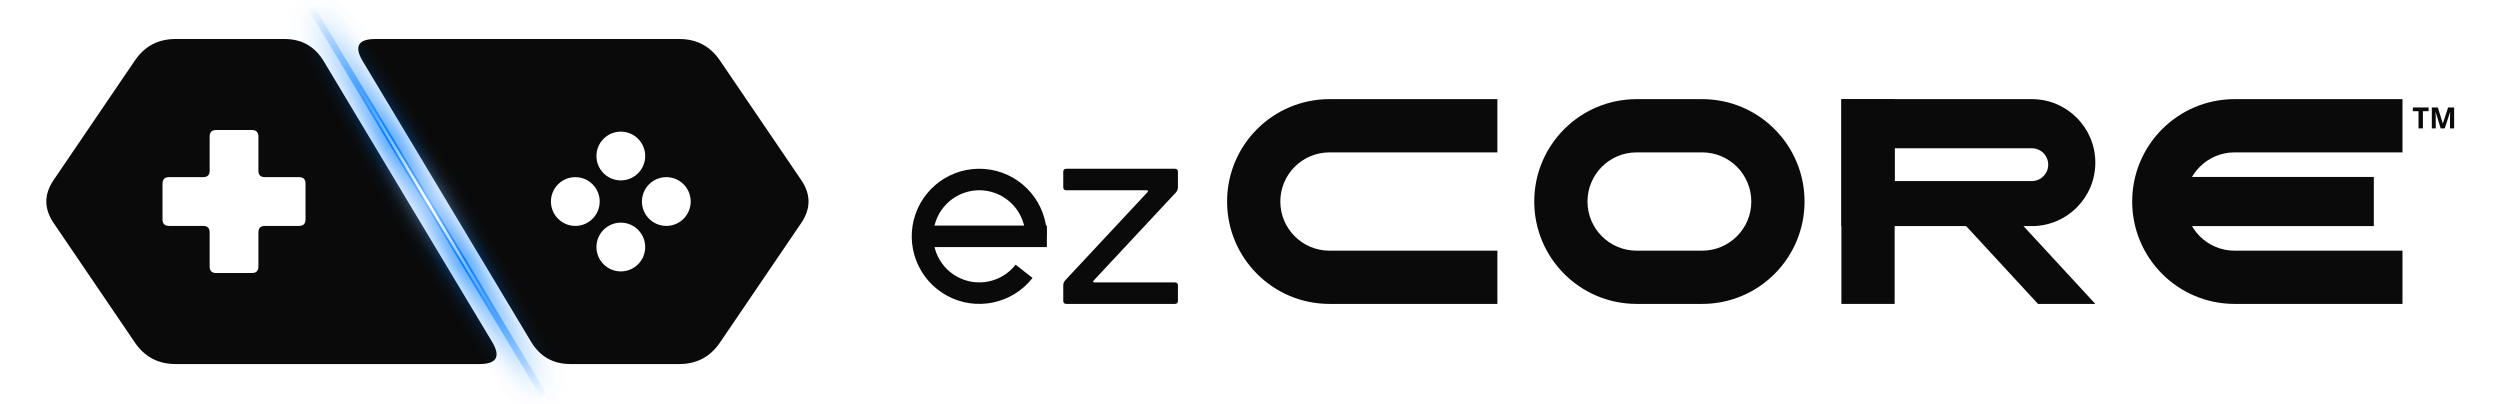
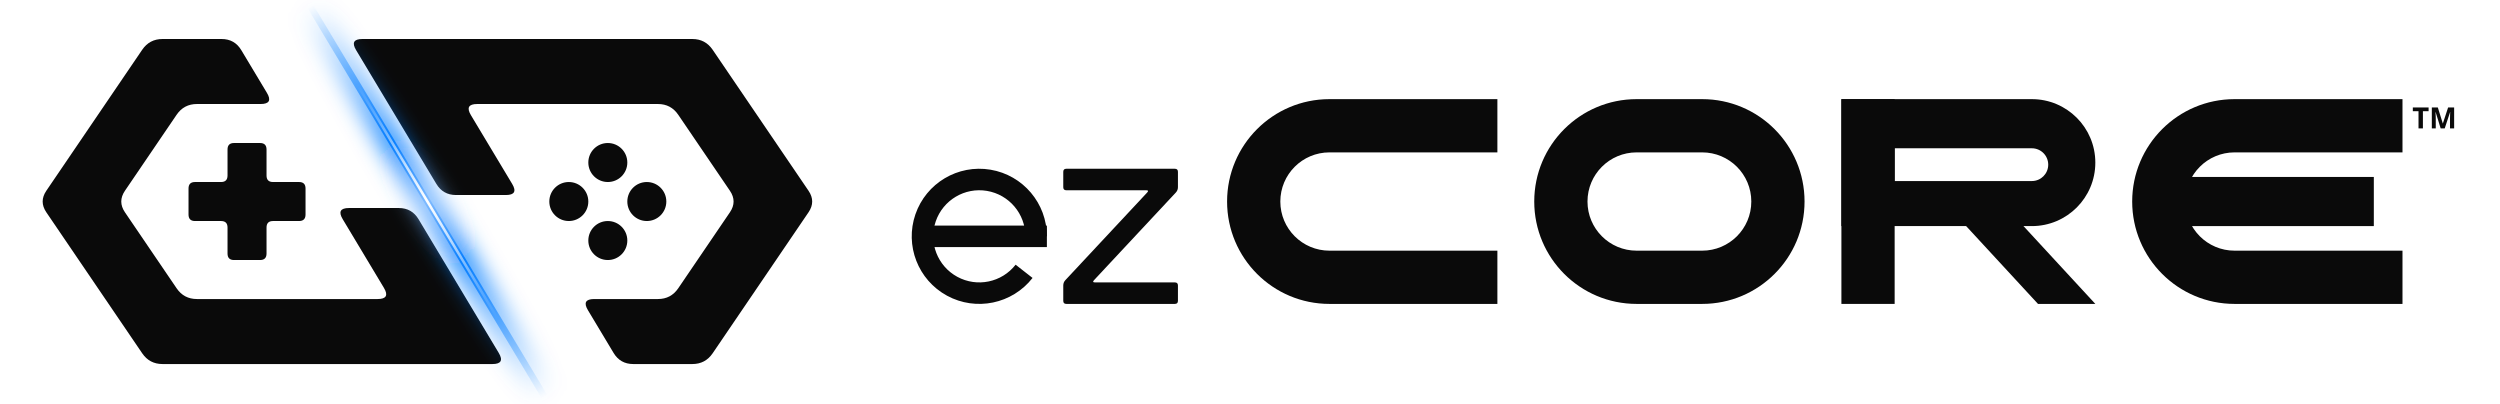
<svg xmlns="http://www.w3.org/2000/svg" viewBox="0 0 1538.28 248" width="1538.28" height="248" role="img" aria-label="ezCORE">
  <g transform="translate(24 24)">
-     <path fill-rule="evenodd" fill="#0A0A0A" d="M9 113.23Q0 100 9 86.77L59 13.23Q68 0 84 0L151 0Q167 0 175.23 13.72L278.77 186.28Q287 200 271 200L84 200Q68 200 59 186.77ZM105 60Q105 56 109 56L131 56Q135 56 135 60L135 81Q135 85 139 85L160 85Q164 85 164 89L164 111Q164 115 160 115L139 115Q135 115 135 119L135 140Q135 144 131 144L109 144Q105 144 105 140L105 119Q105 115 101 115L80 115Q76 115 76 111L76 89Q76 85 80 85L101 85Q105 85 105 81Z" />
-     <path fill-rule="evenodd" fill="#0A0A0A" d="M469 86.77Q478 100 469 113.23L419 186.77Q410 200 394 200L327 200Q311 200 302.77 186.28L199.23 13.72Q191 0 207 0L394 0Q410 0 419 13.23ZM373 72A15 15 0 0 1 343 72A15 15 0 0 1 373 72ZM401 100A15 15 0 0 1 371 100A15 15 0 0 1 401 100ZM373 128A15 15 0 0 1 343 128A15 15 0 0 1 373 128ZM345 100A15 15 0 0 1 315 100A15 15 0 0 1 345 100Z" />
+     <path fill-rule="evenodd" fill="#0A0A0A" d="M4.5 106.62Q0 100 4.5 93.38L63.5 6.62Q68 0 76 0L112.35 0Q120.35 0 124.47 6.86L140.24 33.14Q144.35 40 136.35 40L97.17 40Q89.17 40 84.67 46.62L52.87 93.38Q48.37 100 52.87 106.62L84.67 153.38Q89.17 160 97.17 160L208.35 160Q216.35 160 212.24 153.14L186.87 110.86Q182.75 104 190.75 104L221.4 104Q229.4 104 233.52 110.86L282.88 193.14Q287 200 279 200L76 200Q68 200 63.5 193.38ZM116 68Q116 64 120 64L136 64Q140 64 140 68L140 84Q140 88 144 88L160 88Q164 88 164 92L164 108Q164 112 160 112L144 112Q140 112 140 116L140 132Q140 136 136 136L120 136Q116 136 116 132L116 116Q116 112 112 112L96 112Q92 112 92 108L92 92Q92 88 96 88L112 88Q116 88 116 84Z" />
+     <path fill-rule="evenodd" fill="#0A0A0A" d="M473.5 93.38Q478 100 473.5 106.62L414.5 193.38Q410 200 402 200L365.65 200Q357.65 200 353.53 193.14L337.76 166.86Q333.65 160 341.65 160L380.83 160Q388.83 160 393.33 153.38L425.13 106.62Q429.63 100 425.13 93.38L393.33 46.62Q388.83 40 380.83 40L269.65 40Q261.65 40 265.76 46.86L291.13 89.14Q295.25 96 287.25 96L256.6 96Q248.6 96 244.48 89.14L195.12 6.86Q191 0 199 0L402 0Q410 0 414.5 6.62ZM362 76A12 12 0 0 1 338 76A12 12 0 0 1 362 76ZM386 100A12 12 0 0 1 362 100A12 12 0 0 1 386 100ZM362 124A12 12 0 0 1 338 124A12 12 0 0 1 362 124ZM338 100A12 12 0 0 1 314 100A12 12 0 0 1 338 100Z" />
    <defs>
      <linearGradient id="lk-g" gradientUnits="userSpaceOnUse" x1="167" y1="-20" x2="311" y2="220">
        <stop offset="0" stop-color="#007BFF" stop-opacity="0" />
        <stop offset="0.35" stop-color="#007BFF" stop-opacity="0.9" />
        <stop offset="0.5" stop-color="#7DB9FF" stop-opacity="1" />
        <stop offset="0.65" stop-color="#007BFF" stop-opacity="0.9" />
        <stop offset="1" stop-color="#007BFF" stop-opacity="0" />
      </linearGradient>
      <linearGradient id="lk-c" gradientUnits="userSpaceOnUse" x1="167" y1="-20" x2="311" y2="220">
        <stop offset="0.2" stop-color="#FFFFFF" stop-opacity="0" />
        <stop offset="0.5" stop-color="#FFFFFF" stop-opacity="1" />
        <stop offset="0.8" stop-color="#FFFFFF" stop-opacity="0" />
      </linearGradient>
      <filter id="lk-blur" x="-50%" y="-20%" width="200%" height="140%">
        <feGaussianBlur stdDeviation="7" />
      </filter>
    </defs>
    <g stroke-linecap="round">
      <line x1="167" y1="-20" x2="311" y2="220" stroke="url(#lk-g)" stroke-width="14" filter="url(#lk-blur)" />
      <line x1="167" y1="-20" x2="311" y2="220" stroke="url(#lk-g)" stroke-width="4" />
      <line x1="167" y1="-20" x2="311" y2="220" stroke="url(#lk-c)" stroke-width="1.6" />
    </g>
  </g>
  <g transform="translate(561 61) scale(1.26)">
    <path fill-rule="evenodd" fill="#0A0A0A" d="M66 67A33 33 0 1 0 59 87.32L50.73 80.85A22.5 22.5 0 1 1 55.5 67Z" />
    <path fill-rule="evenodd" fill="#0A0A0A" d="M9.5 61.75L66 61.75L66 72.25L9.5 72.25Z" />
    <path fill-rule="evenodd" fill="#0A0A0A" d="M74 35.5Q74 34 75.5 34L128.5 34Q130 34 130 35.5L130 43Q130 44.5 128.98 45.6L89.02 88.4Q88 89.5 89.5 89.5L128.5 89.5Q130 89.5 130 91L130 98.5Q130 100 128.5 100L75.5 100Q74 100 74 98.5L74 91Q74 89.5 75.02 88.4L114.98 45.6Q116 44.5 114.5 44.5L75.5 44.5Q74 44.5 74 43Z" />
    <path fill-rule="evenodd" fill="#0A0A0A" d="M286 0L204 0A50 50 0 0 0 204 100L286 100L286 74L204 74A24 24 0 0 1 204 26L286 26Z" />
    <path fill-rule="evenodd" fill="#0A0A0A" d="M354 0L386 0A50 50 0 0 1 386 100L354 100A50 50 0 0 1 354 0ZM354 26L386 26A24 24 0 0 1 386 74L354 74A24 24 0 0 1 354 26Z" />
    <path fill-rule="evenodd" fill="#0A0A0A" d="M454 0L480 0L480 100L454 100Z" />
    <path fill-rule="evenodd" fill="#0A0A0A" d="M454 0L547 0A31 31 0 0 1 547 62L454 62ZM480 24L547 24A8 8 0 0 1 547 40L480 40Z" />
    <path fill-rule="evenodd" fill="#0A0A0A" d="M514 61L542 61L578 100L550 100Z" />
    <path fill-rule="evenodd" fill="#0A0A0A" d="M728 0L646 0A50 50 0 0 0 646 100L728 100L728 74L646 74A24 24 0 0 1 646 26L728 26Z" />
    <path fill-rule="evenodd" fill="#0A0A0A" d="M620 38L714 38L714 62L620 62Z" />
  </g>
  <text x="1484.28" y="79" font-family="Manrope, sans-serif" font-size="18" font-weight="600" fill="#0A0A0A">TM</text>
</svg>
